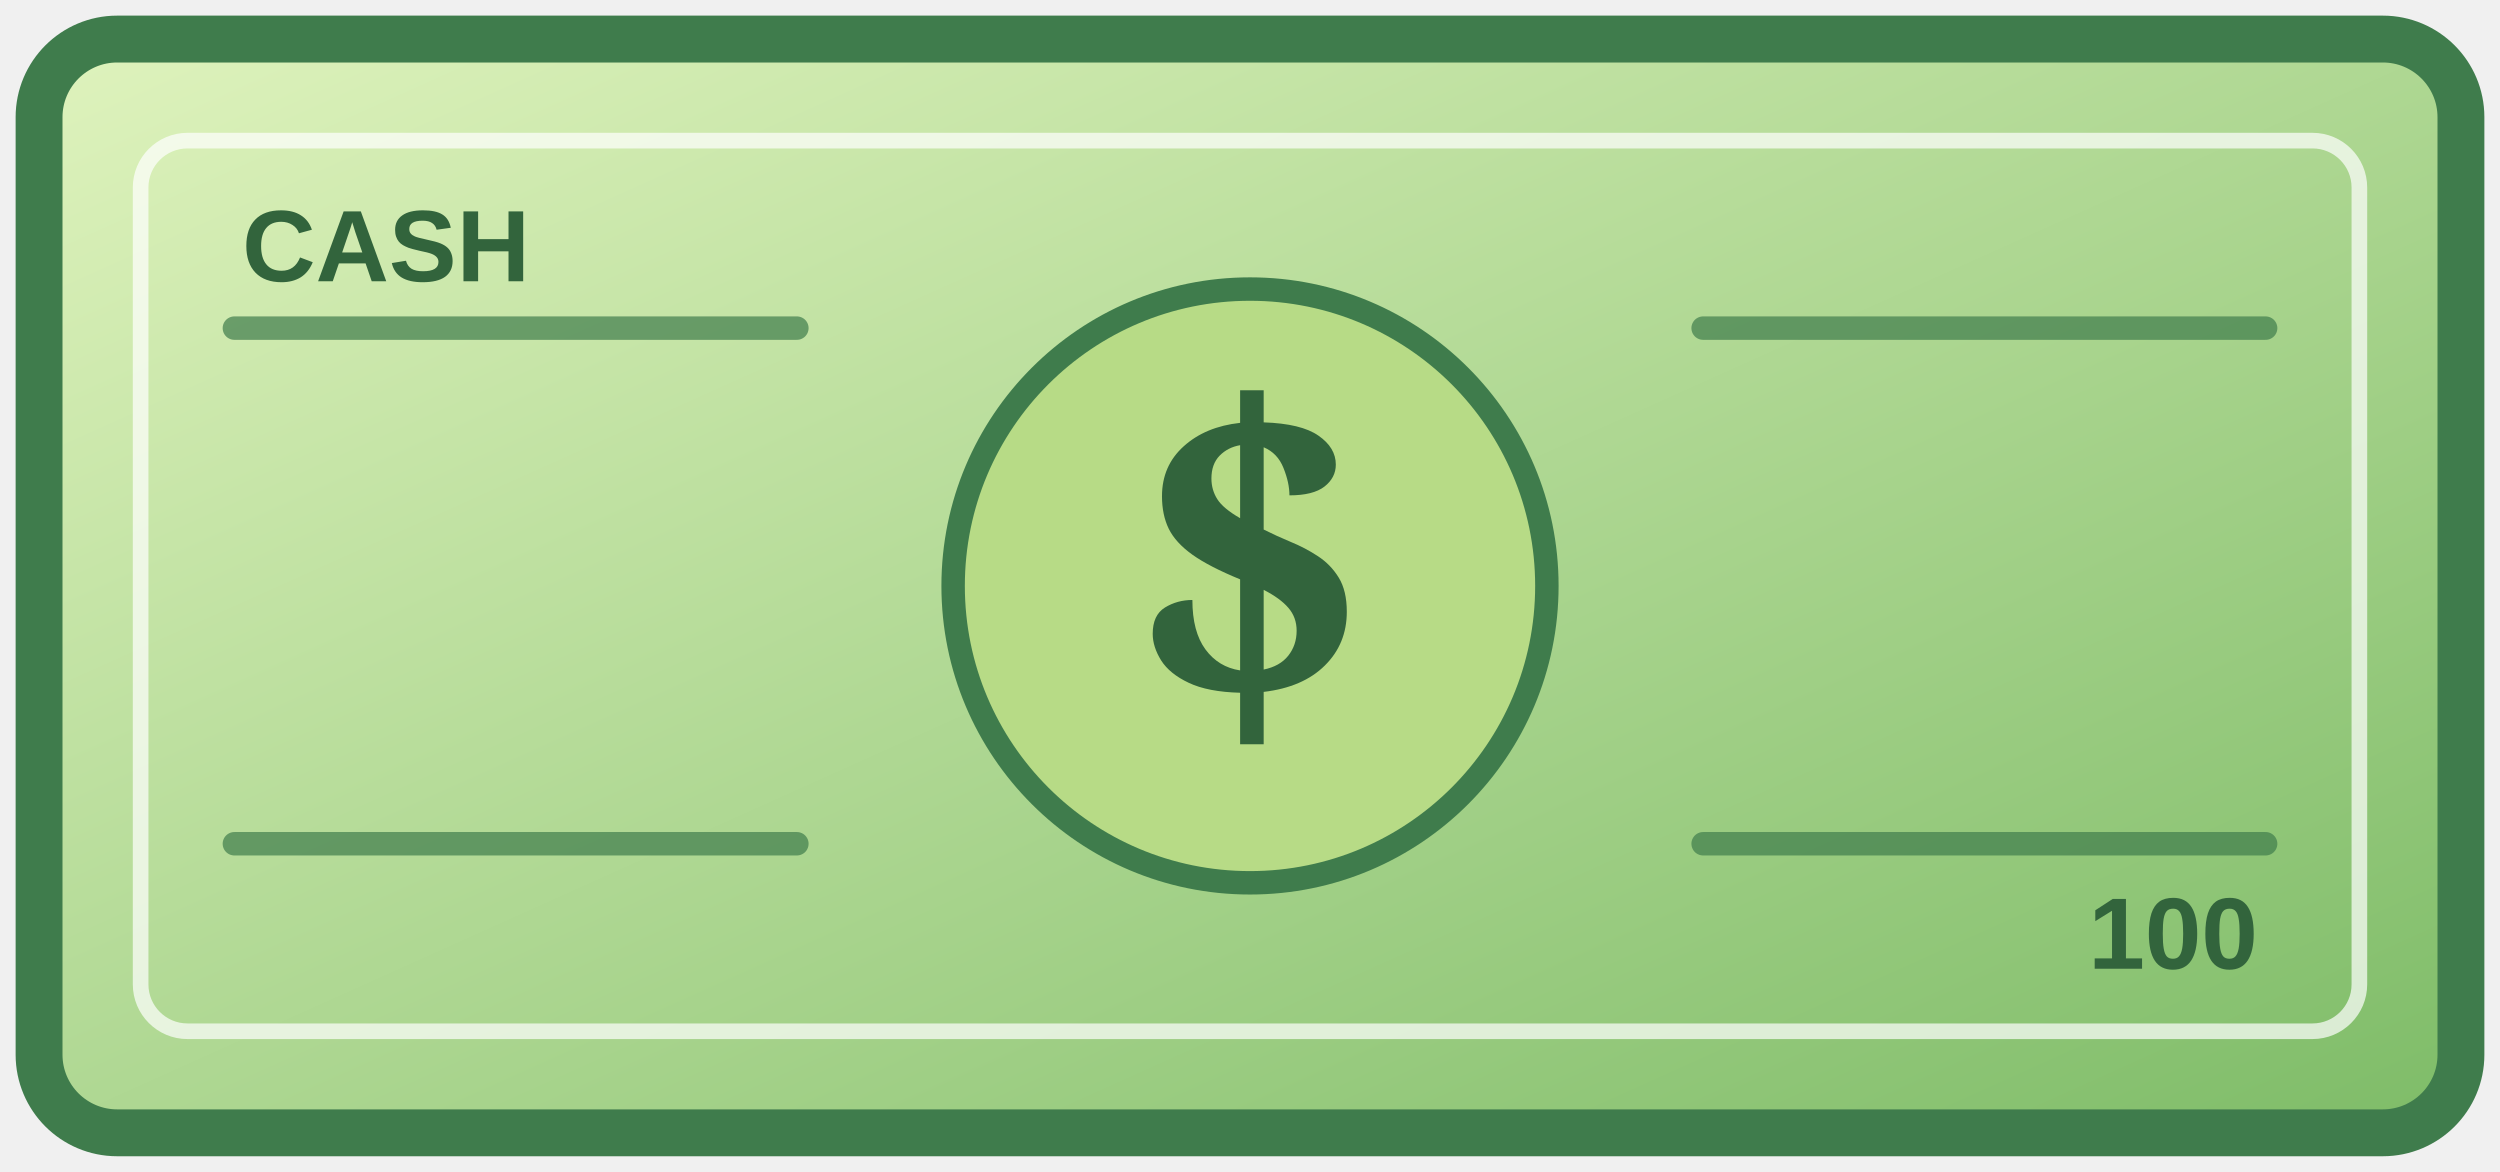
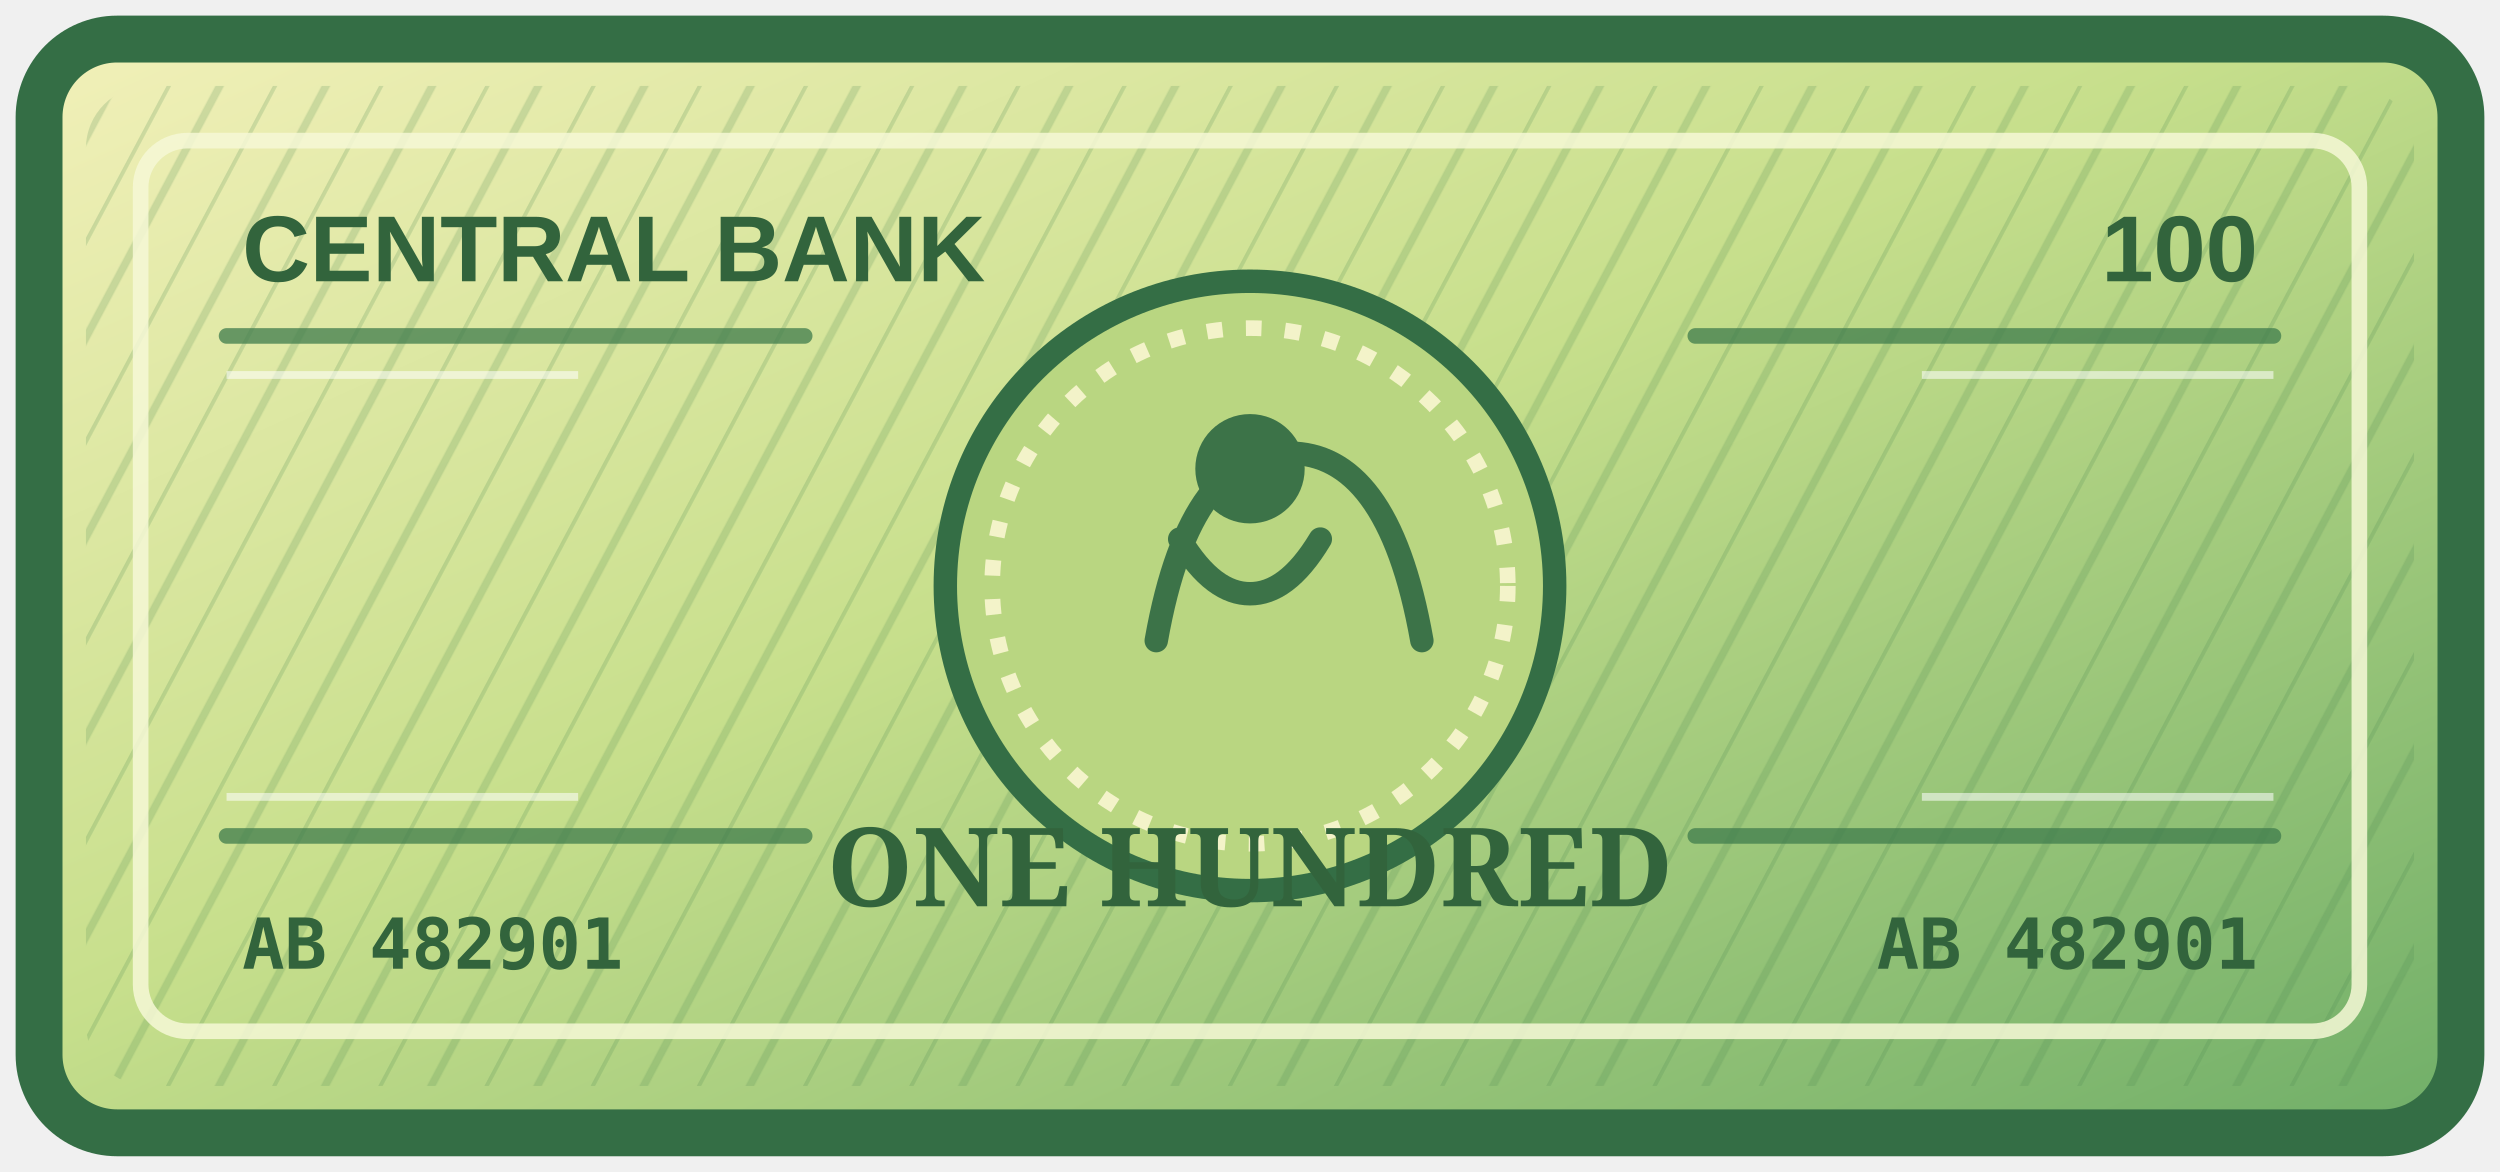
<svg xmlns="http://www.w3.org/2000/svg" viewBox="0 0 320 150" role="img" aria-label="Decorative money note">
  <defs>
    <linearGradient id="paper" x1="0" y1="0" x2="1" y2="1">
-       <stop offset="0" stop-color="#dff3bd" />
-       <stop offset="1" stop-color="#7ebc68" />
+       <stop offset="0" stop-color="#f2f0b9" />
+       <stop offset=".45" stop-color="#c7df8c" />
+       <stop offset="1" stop-color="#6fae68" />
    </linearGradient>
+     <pattern id="engraving" width="12" height="12" patternUnits="userSpaceOnUse" patternTransform="rotate(28)">
+       <path d="M0 0V12M6 0V12" stroke="#4d8953" stroke-opacity=".2" stroke-width="1" />
+     </pattern>
  </defs>
-   <rect x="5" y="5" width="310" height="140" rx="10" fill="url(#paper)" stroke="#3f7c4c" stroke-width="6" />
-   <rect x="18" y="18" width="284" height="114" rx="6" fill="none" stroke="#ffffff" stroke-opacity=".7" stroke-width="2" />
-   <path d="M30 42h72M218 42h72M30 108h72M218 108h72" stroke="#3f7c4c" stroke-width="3" stroke-linecap="round" opacity=".7" />
-   <circle cx="160" cy="75" r="38" fill="#b7db86" stroke="#3f7c4c" stroke-width="3" />
-   <text x="160" y="91" text-anchor="middle" font-family="Georgia, serif" font-size="54" font-weight="700" fill="#32643c">$</text>
-   <text x="31" y="36" font-family="Arial, sans-serif" font-size="13" font-weight="700" fill="#32643c">CASH</text>
-   <text x="289" y="124" text-anchor="end" font-family="Arial, sans-serif" font-size="13" font-weight="700" fill="#32643c">100</text>
+   <rect x="5" y="5" width="310" height="140" rx="10" fill="url(#paper)" stroke="#346e45" stroke-width="6" />
+   <rect x="11" y="11" width="298" height="128" rx="8" fill="url(#engraving)" />
+   <rect x="18" y="18" width="284" height="114" rx="6" fill="none" stroke="#f6f8d6" stroke-opacity=".85" stroke-width="2" />
+   <path d="M29 43h74M217 43h74M29 107h74M217 107h74" stroke="#3f7c4c" stroke-width="2" stroke-linecap="round" opacity=".75" />
+   <path d="M29 48h45M246 48h45M29 102h45M246 102h45" stroke="#ffffff" stroke-opacity=".55" stroke-width="1" />
+   <circle cx="160" cy="75" r="39" fill="#b9d681" stroke="#346e45" stroke-width="3" />
+   <circle cx="160" cy="75" r="33" fill="none" stroke="#f3f3c9" stroke-width="2" stroke-dasharray="2 3" />
+   <path d="M148 82c3-17 9-24 17-24s14 7 17 24M151 69c3 5 6 7 9 7s6-2 9-7" fill="none" stroke="#3c7348" stroke-width="3" stroke-linecap="round" />
+   <circle cx="160" cy="60" r="7" fill="#3c7348" />
+   <text x="160" y="116" text-anchor="middle" font-family="Georgia, serif" font-size="14" font-weight="700" fill="#32643c">ONE HUNDRED</text>
+   <text x="31" y="36" font-family="Arial, sans-serif" font-size="12" font-weight="700" fill="#32643c">CENTRAL BANK</text>
+   <text x="289" y="36" text-anchor="end" font-family="Arial, sans-serif" font-size="12" font-weight="700" fill="#32643c">100</text>
+   <text x="31" y="124" font-family="monospace" font-size="9" font-weight="700" fill="#32643c">AB 482901</text>
+   <text x="289" y="124" text-anchor="end" font-family="monospace" font-size="9" font-weight="700" fill="#32643c">AB 482901</text>
</svg>
